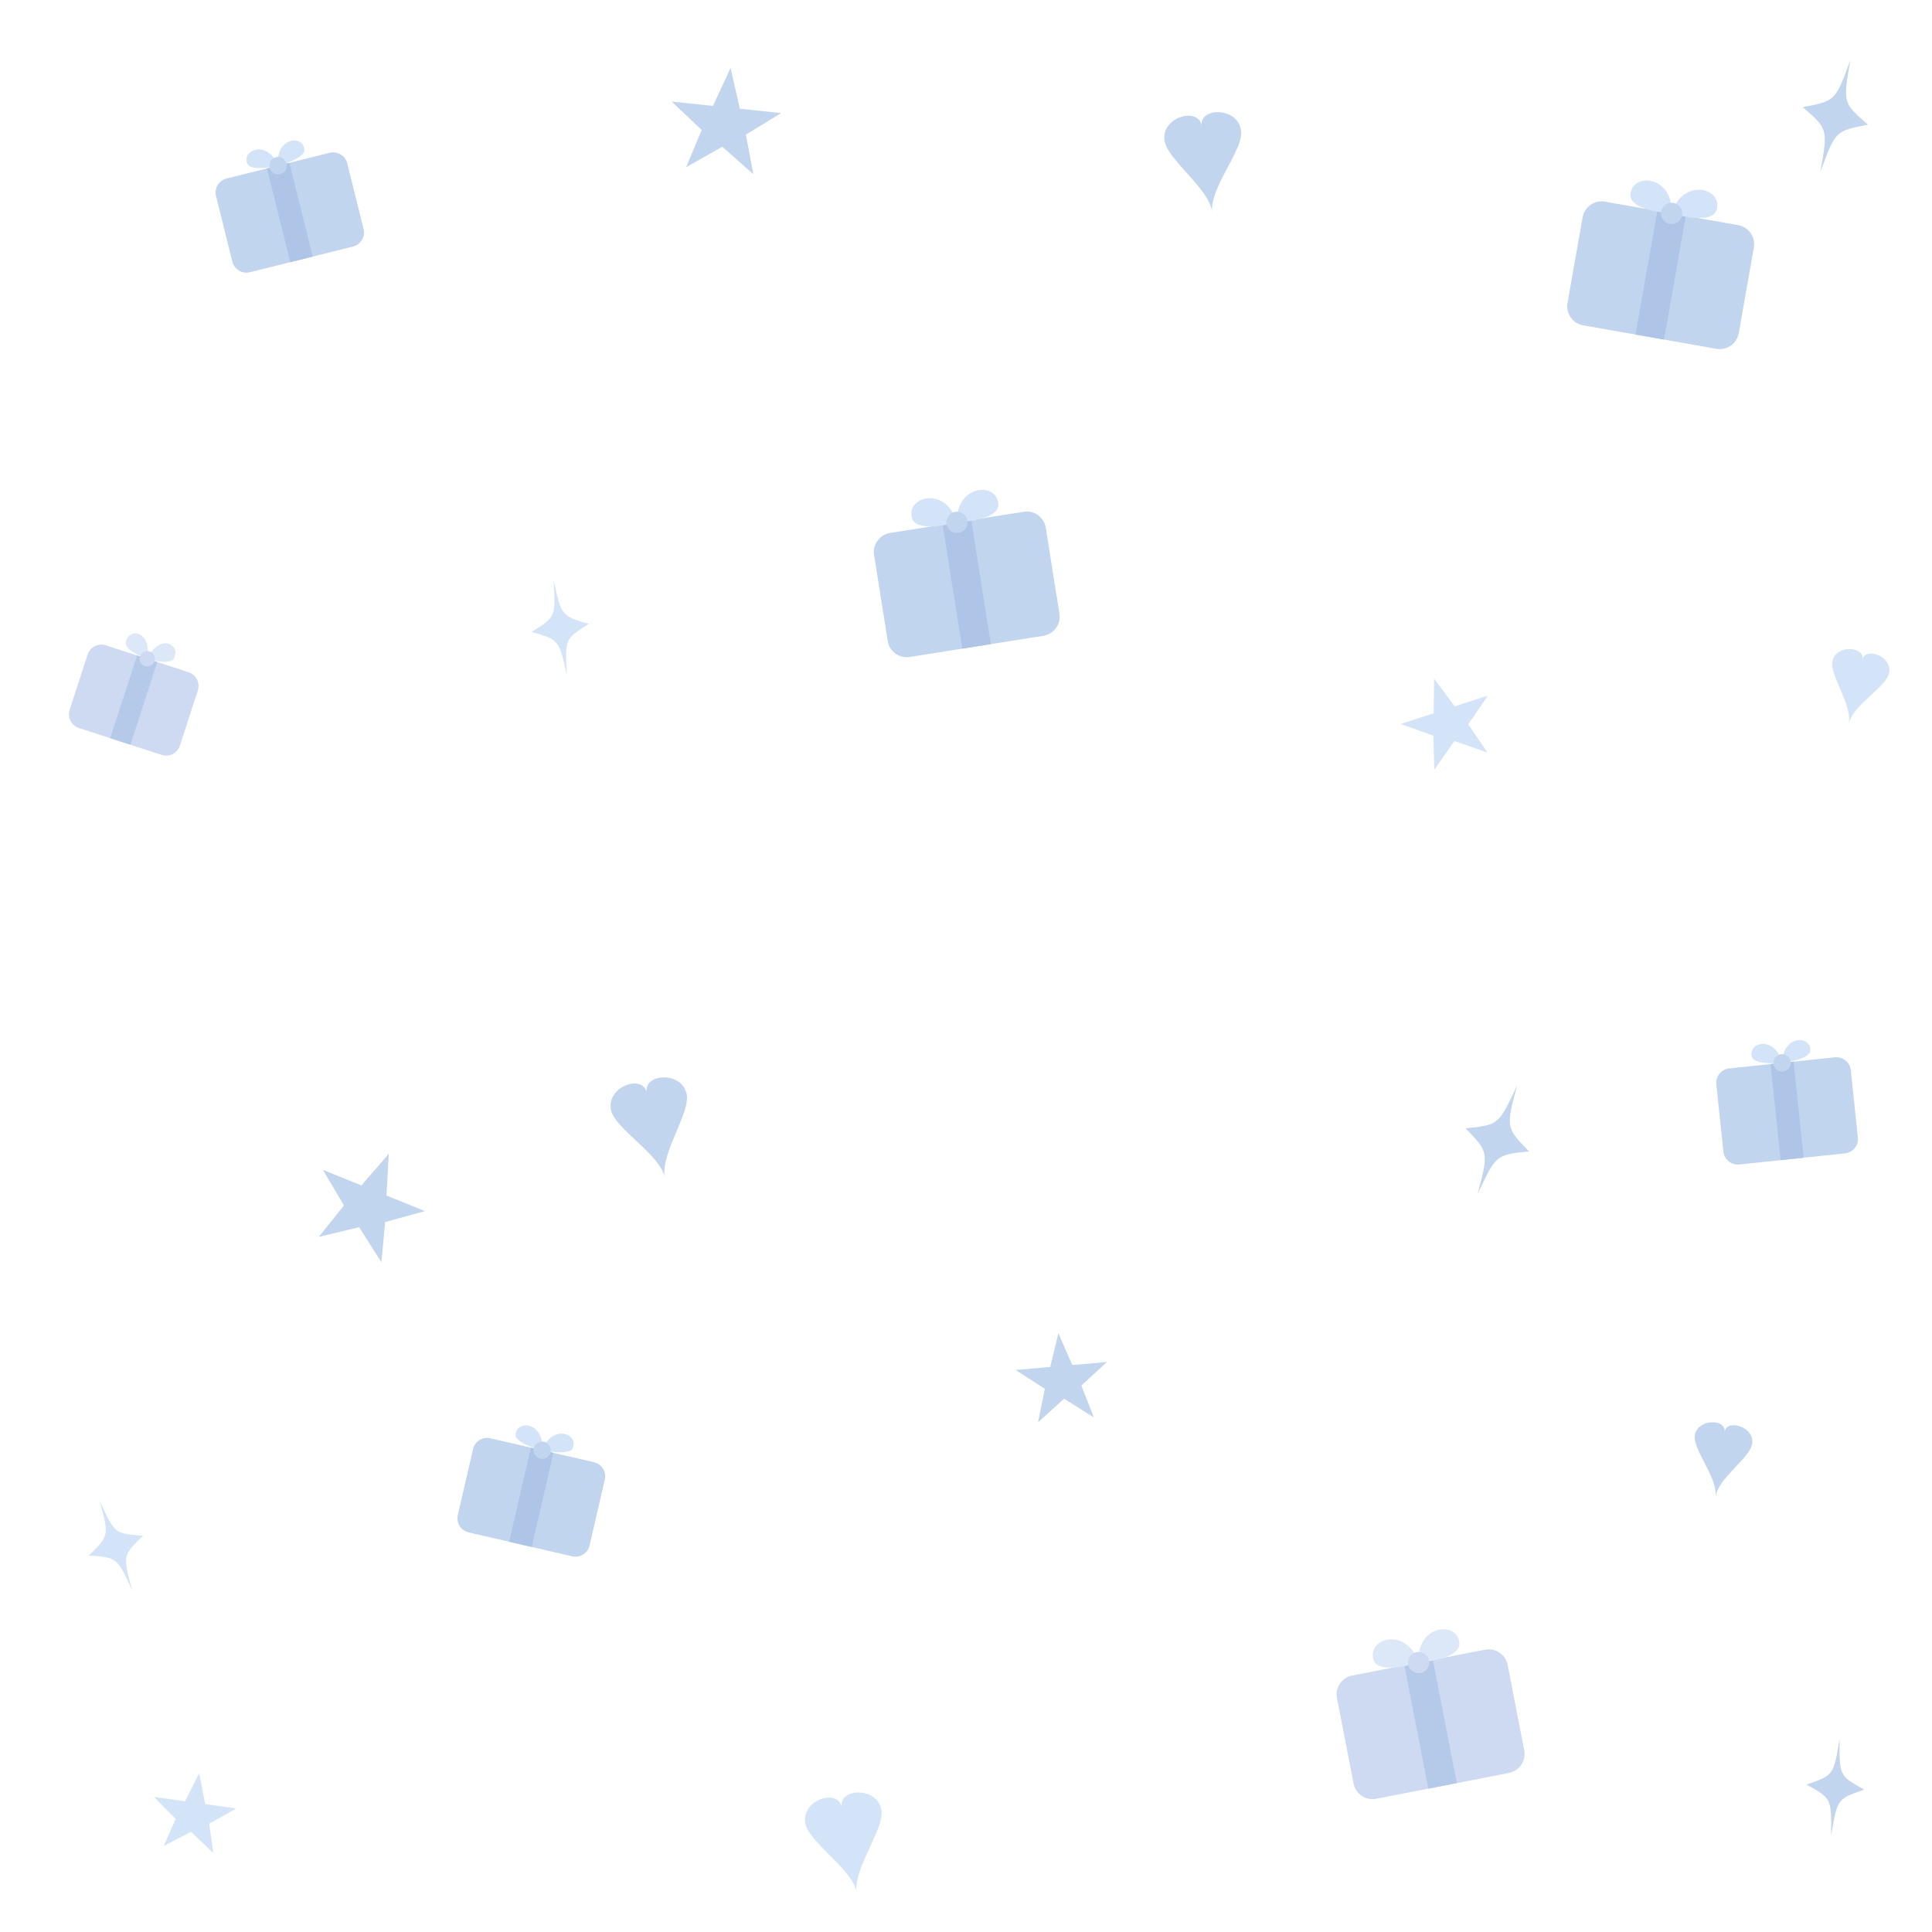
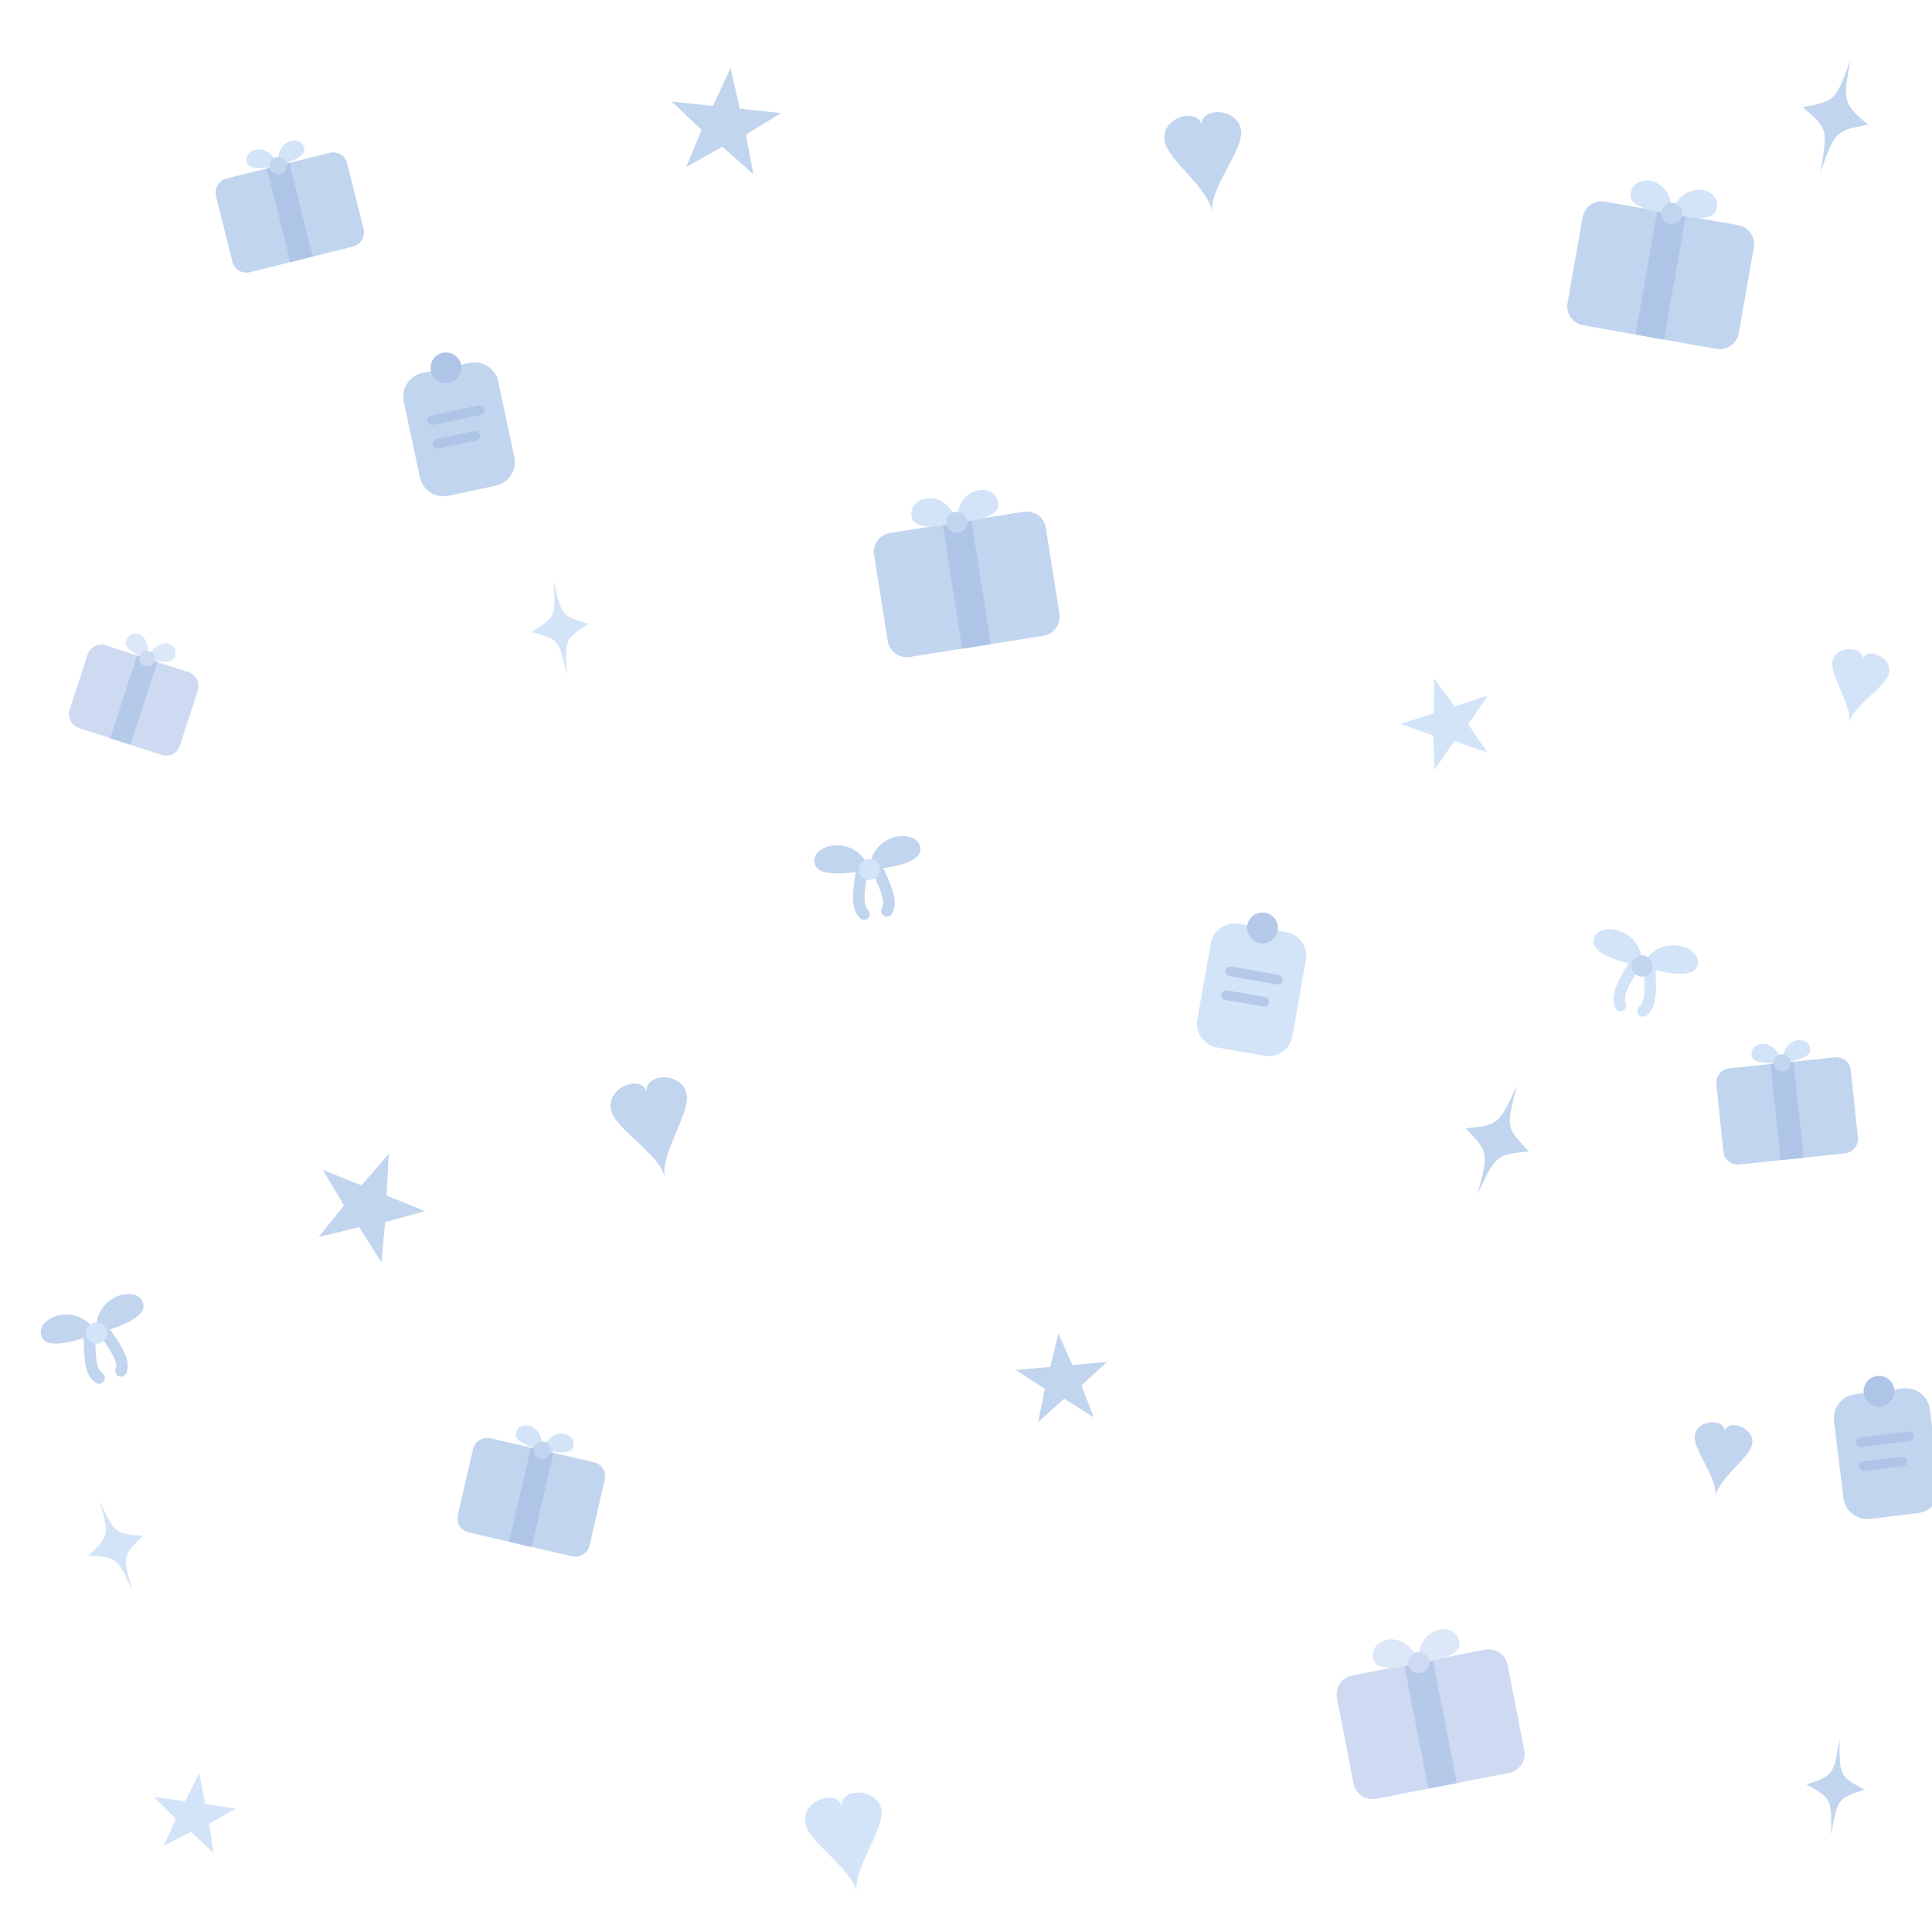
<svg xmlns="http://www.w3.org/2000/svg" width="200" height="200" viewBox="0 0 200 200">
  <g transform="translate(30,22) rotate(-14)">
    <rect x="-7" y="-5" width="14" height="10" rx="1.5" fill="#c2d5ef" />
    <rect x="-1.2" y="-5" width="2.4" height="10" fill="#afc5e8" />
    <path d="M0,-5 C-0.4,-8 -3.5,-7.5 -3,-5.8 C-2.5,-5 0,-5 0,-5Z" fill="#d4e4f8" />
    <path d="M0,-5 C0.4,-8  3.5,-7.5  3,-5.8 C2.5,-5 0,-5 0,-5Z" fill="#d4e4f8" />
    <circle cx="0" cy="-5" r="0.9" fill="#c2d5ef" />
  </g>
  <g transform="translate(172,28) rotate(10)">
    <rect x="-9" y="-6" width="18" height="13" rx="2" fill="#c2d5ef" />
    <rect x="-1.5" y="-6" width="3" height="13" fill="#afc5e8" />
    <path d="M0,-6 C-0.5,-10 -5,-9.5 -4.5,-7 C-4,-5.5 0,-6 0,-6Z" fill="#d4e4f8" />
    <path d="M0,-6 C0.5,-10  5,-9.5  4.5,-7 C4,-5.5 0,-6 0,-6Z" fill="#d4e4f8" />
    <circle cx="0" cy="-6" r="1.1" fill="#c2d5ef" />
  </g>
  <g transform="translate(14,72) rotate(18)">
    <rect x="-6" y="-4" width="12" height="9" rx="1.5" fill="#cddaf2" />
    <rect x="-1.1" y="-4" width="2.2" height="9" fill="#b5c9e8" />
    <path d="M0,-4 C-0.4,-7 -3,-6.5 -2.6,-4.8 C-2.2,-4 0,-4 0,-4Z" fill="#dce8f8" />
    <path d="M0,-4 C0.4,-7  3,-6.5  2.6,-4.8 C2.2,-4 0,-4 0,-4Z" fill="#dce8f8" />
    <circle cx="0" cy="-4" r="0.8" fill="#cddaf2" />
  </g>
  <g transform="translate(100,60) rotate(-9)">
    <rect x="-9" y="-6" width="18" height="13" rx="2" fill="#c2d5ef" />
    <rect x="-1.5" y="-6" width="3" height="13" fill="#afc5e8" />
    <path d="M0,-6 C-0.5,-10 -5,-9.5 -4.5,-7 C-4,-5.5 0,-6 0,-6Z" fill="#d4e4f8" />
    <path d="M0,-6 C0.5,-10  5,-9.5  4.5,-7 C4,-5.5 0,-6 0,-6Z" fill="#d4e4f8" />
    <circle cx="0" cy="-6" r="1.1" fill="#c2d5ef" />
  </g>
  <g transform="translate(185,115) rotate(-6)">
    <rect x="-7" y="-5" width="14" height="10" rx="1.5" fill="#c2d5ef" />
    <rect x="-1.2" y="-5" width="2.4" height="10" fill="#afc5e8" />
    <path d="M0,-5 C-0.4,-8 -3.5,-7.5 -3,-5.8 C-2.5,-5 0,-5 0,-5Z" fill="#d4e4f8" />
    <path d="M0,-5 C0.4,-8  3.5,-7.5  3,-5.8 C2.5,-5 0,-5 0,-5Z" fill="#d4e4f8" />
    <circle cx="0" cy="-5" r="0.9" fill="#c2d5ef" />
  </g>
  <g transform="translate(55,155) rotate(13)">
    <rect x="-7" y="-5" width="14" height="10" rx="1.5" fill="#c2d5ef" />
    <rect x="-1.2" y="-5" width="2.4" height="10" fill="#afc5e8" />
    <path d="M0,-5 C-0.4,-8 -3.5,-7.5 -3,-5.8 C-2.5,-5 0,-5 0,-5Z" fill="#d4e4f8" />
    <path d="M0,-5 C0.4,-8  3.5,-7.5  3,-5.8 C2.5,-5 0,-5 0,-5Z" fill="#d4e4f8" />
    <circle cx="0" cy="-5" r="0.9" fill="#c2d5ef" />
  </g>
  <g transform="translate(148,178) rotate(-11)">
    <rect x="-9" y="-6" width="18" height="13" rx="2" fill="#cddaf2" />
    <rect x="-1.5" y="-6" width="3" height="13" fill="#b5c9e8" />
    <path d="M0,-6 C-0.5,-10 -5,-9.5 -4.5,-7 C-4,-5.5 0,-6 0,-6Z" fill="#dce8f8" />
    <path d="M0,-6 C0.5,-10  5,-9.5  4.5,-7 C4,-5.5 0,-6 0,-6Z" fill="#dce8f8" />
    <circle cx="0" cy="-6" r="1.1" fill="#cddaf2" />
  </g>
  <g transform="translate(75,13) rotate(6)">
    <polygon points="0,-6 1.4,-1.9 5.7,-1.9 2.3,0.7 3.5,4.7 0,2.2 -3.5,4.7 -2.3,0.7 -5.7,-1.9 -1.4,-1.9" fill="#c2d5ef" />
  </g>
  <g transform="translate(150,75) rotate(-18)">
    <polygon points="0,-5 1.15,-1.6 4.75,-1.6 1.9,0.6 2.9,4 0,1.8 -2.9,4 -1.9,0.6 -4.75,-1.6 -1.15,-1.6" fill="#d4e4f8" />
  </g>
  <g transform="translate(38,125) rotate(22)">
    <polygon points="0,-6 1.4,-1.9 5.7,-1.9 2.3,0.7 3.5,4.7 0,2.2 -3.5,4.7 -2.3,0.7 -5.7,-1.9 -1.4,-1.9" fill="#c2d5ef" />
  </g>
  <g transform="translate(110,143) rotate(-5)">
    <polygon points="0,-5 1.15,-1.6 4.75,-1.6 1.9,0.6 2.9,4 0,1.8 -2.9,4 -1.9,0.6 -4.75,-1.6 -1.15,-1.6" fill="#c2d5ef" />
  </g>
  <g transform="translate(20,188) rotate(8)">
    <polygon points="0,-4.5 1.05,-1.4 4.3,-1.4 1.75,0.55 2.6,3.5 0,1.65 -2.6,3.5 -1.75,0.55 -4.3,-1.4 -1.05,-1.4" fill="#d4e4f8" />
  </g>
  <g transform="translate(125,18) rotate(-7)">
    <path d="M0,4 C0,1.5 -4,-2 -4,-4 C-4,-6.5 0,-7 0,-5 C0,-7 4,-6.5 4,-4 C4,-2 0,1.5 0,4Z" fill="#c2d5ef" />
  </g>
  <g transform="translate(192,72) rotate(12)">
    <path d="M0,3 C0,1 -3,-1.5 -3,-3 C-3,-4.8 0,-5.2 0,-3.8 C0,-5.2 3,-4.8 3,-3 C3,-1.5 0,1 0,3Z" fill="#d4e4f8" />
  </g>
  <g transform="translate(68,118) rotate(-12)">
    <path d="M0,4 C0,1.5 -4,-2 -4,-4 C-4,-6.5 0,-7 0,-5 C0,-7 4,-6.5 4,-4 C4,-2 0,1.5 0,4Z" fill="#c2d5ef" />
  </g>
  <g transform="translate(178,152) rotate(8)">
    <path d="M0,3 C0,1 -3,-1.5 -3,-3 C-3,-4.8 0,-5.2 0,-3.8 C0,-5.2 3,-4.8 3,-3 C3,-1.5 0,1 0,3Z" fill="#c2d5ef" />
  </g>
  <g transform="translate(88,192) rotate(-10)">
    <path d="M0,4 C0,1.5 -4,-2 -4,-4 C-4,-6.5 0,-7 0,-5 C0,-7 4,-6.5 4,-4 C4,-2 0,1.5 0,4Z" fill="#d4e4f8" />
  </g>
  <g transform="translate(190,12) rotate(15)">
    <path d="M0,-6 C0.4,-1.5 0.4,-1.5 3.5,0 C0.4,1.5 0.4,1.5 0,6 C-0.4,1.5 -0.4,1.5 -3.5,0 C-0.4,-1.5 -0.4,-1.5 0,-6Z" fill="#c2d5ef" />
  </g>
  <g transform="translate(58,65) rotate(-8)">
    <path d="M0,-5 C0.3,-1.2 0.3,-1.2 3,0 C0.3,1.2 0.3,1.2 0,5 C-0.3,1.2 -0.3,1.2 -3,0 C-0.3,-1.2 -0.3,-1.2 0,-5Z" fill="#d4e4f8" />
  </g>
  <g transform="translate(155,118) rotate(20)">
    <path d="M0,-6 C0.4,-1.5 0.4,-1.5 3.5,0 C0.4,1.5 0.4,1.5 0,6 C-0.4,1.5 -0.4,1.5 -3.5,0 C-0.4,-1.5 -0.4,-1.5 0,-6Z" fill="#c2d5ef" />
  </g>
  <g transform="translate(12,160) rotate(-20)">
    <path d="M0,-5 C0.3,-1.2 0.3,-1.2 3,0 C0.3,1.2 0.3,1.2 0,5 C-0.3,1.2 -0.3,1.2 -3,0 C-0.3,-1.2 -0.3,-1.2 0,-5Z" fill="#d4e4f8" />
  </g>
  <g transform="translate(190,185) rotate(5)">
    <path d="M0,-5 C0.3,-1.2 0.3,-1.2 3,0 C0.3,1.2 0.3,1.2 0,5 C-0.3,1.2 -0.3,1.2 -3,0 C-0.3,-1.2 -0.3,-1.2 0,-5Z" fill="#c2d5ef" />
  </g>
+   <g transform="translate(90,90) rotate(-8)">
+     <path d="M0,0 C-0.8,-4 -6,-3.5 -5.5,-1.2 C-5,0.5 0,0 0,0Z" fill="#c2d5ef" />
+     <path d="M0,0 C0.8,-4  6,-3.5  5.5,-1.2 C5,0.5 0,0 0,0Z" fill="#c2d5ef" />
+     <path d="M-0.8,0 C-1.2,1.5 -2,3.5 -1.2,4.5" stroke="#c2d5ef" stroke-width="1.2" stroke-linecap="round" fill="none" />
+     <path d="M0.8,0 C1.2,1.5  2,3.5  1.2,4.5" stroke="#c2d5ef" stroke-width="1.2" stroke-linecap="round" fill="none" />
+     <circle cx="0" cy="0" r="1.1" fill="#d4e4f8" />
+   </g>
+   <g transform="translate(170,100) rotate(14)">
+     <path d="M0,0 C-0.8,-4 -6,-3.5 -5.5,-1.2 C-5,0.5 0,0 0,0Z" fill="#d4e4f8" />
+     <path d="M0,0 C0.8,-4  6,-3.5  5.5,-1.2 C5,0.5 0,0 0,0Z" fill="#d4e4f8" />
+     <path d="M-0.8,0 C-1.2,1.5 -2,3.5 -1.2,4.5" stroke="#d4e4f8" stroke-width="1.2" stroke-linecap="round" fill="none" />
+     <path d="M0.8,0 C1.2,1.5  2,3.5  1.2,4.5" stroke="#d4e4f8" stroke-width="1.2" stroke-linecap="round" fill="none" />
+     <circle cx="0" cy="0" r="1.1" fill="#c2d5ef" />
+   </g>
+   <g transform="translate(10,138) rotate(-18)">
+     <path d="M0,0 C-0.8,-4 -6,-3.5 -5.5,-1.2 C-5,0.5 0,0 0,0Z" fill="#c2d5ef" />
+     <path d="M0,0 C0.8,-4  6,-3.5  5.5,-1.2 C5,0.5 0,0 0,0Z" fill="#c2d5ef" />
+     <path d="M-0.8,0 C-1.2,1.5 -2,3.5 -1.2,4.5" stroke="#c2d5ef" stroke-width="1.2" stroke-linecap="round" fill="none" />
+     <path d="M0.8,0 C1.2,1.5  2,3.5  1.2,4.5" stroke="#c2d5ef" stroke-width="1.2" stroke-linecap="round" fill="none" />
+     <circle cx="0" cy="0" r="1.1" fill="#d4e4f8" />
+   </g>
+   <g transform="translate(47,42) rotate(-12)">
+     <rect x="-5" y="-4" width="10" height="13" rx="2.5" fill="#c2d5ef" />
+     <circle cx="0" cy="-4" r="1.6" fill="#afc5e8" />
+     <line x1="-2.5" y1="1" x2="2.5" y2="1" stroke="#afc5e8" stroke-width="1" stroke-linecap="round" />
+     <line x1="-2.5" y1="3.5" x2="1.5" y2="3.5" stroke="#afc5e8" stroke-width="1" stroke-linecap="round" />
+   </g>
+   <g transform="translate(130,100) rotate(10)">
+     <rect x="-5" y="-4" width="10" height="13" rx="2.5" fill="#d4e4f8" />
+     <circle cx="0" cy="-4" r="1.6" fill="#b5c9e8" />
+     <line x1="-2.5" y1="1" x2="2.5" y2="1" stroke="#b5c9e8" stroke-width="1" stroke-linecap="round" />
+     <line x1="-2.5" y1="3.5" x2="1.5" y2="3.5" stroke="#b5c9e8" stroke-width="1" stroke-linecap="round" />
+   </g>
+   <g transform="translate(195,148) rotate(-7)">
+     <rect x="-5" y="-4" width="10" height="13" rx="2.5" fill="#c2d5ef" />
+     <circle cx="0" cy="-4" r="1.6" fill="#afc5e8" />
+     <line x1="-2.5" y1="1" x2="2.5" y2="1" stroke="#afc5e8" stroke-width="1" stroke-linecap="round" />
+     <line x1="-2.5" y1="3.5" x2="1.5" y2="3.5" stroke="#afc5e8" stroke-width="1" stroke-linecap="round" />
+   </g>
</svg>
